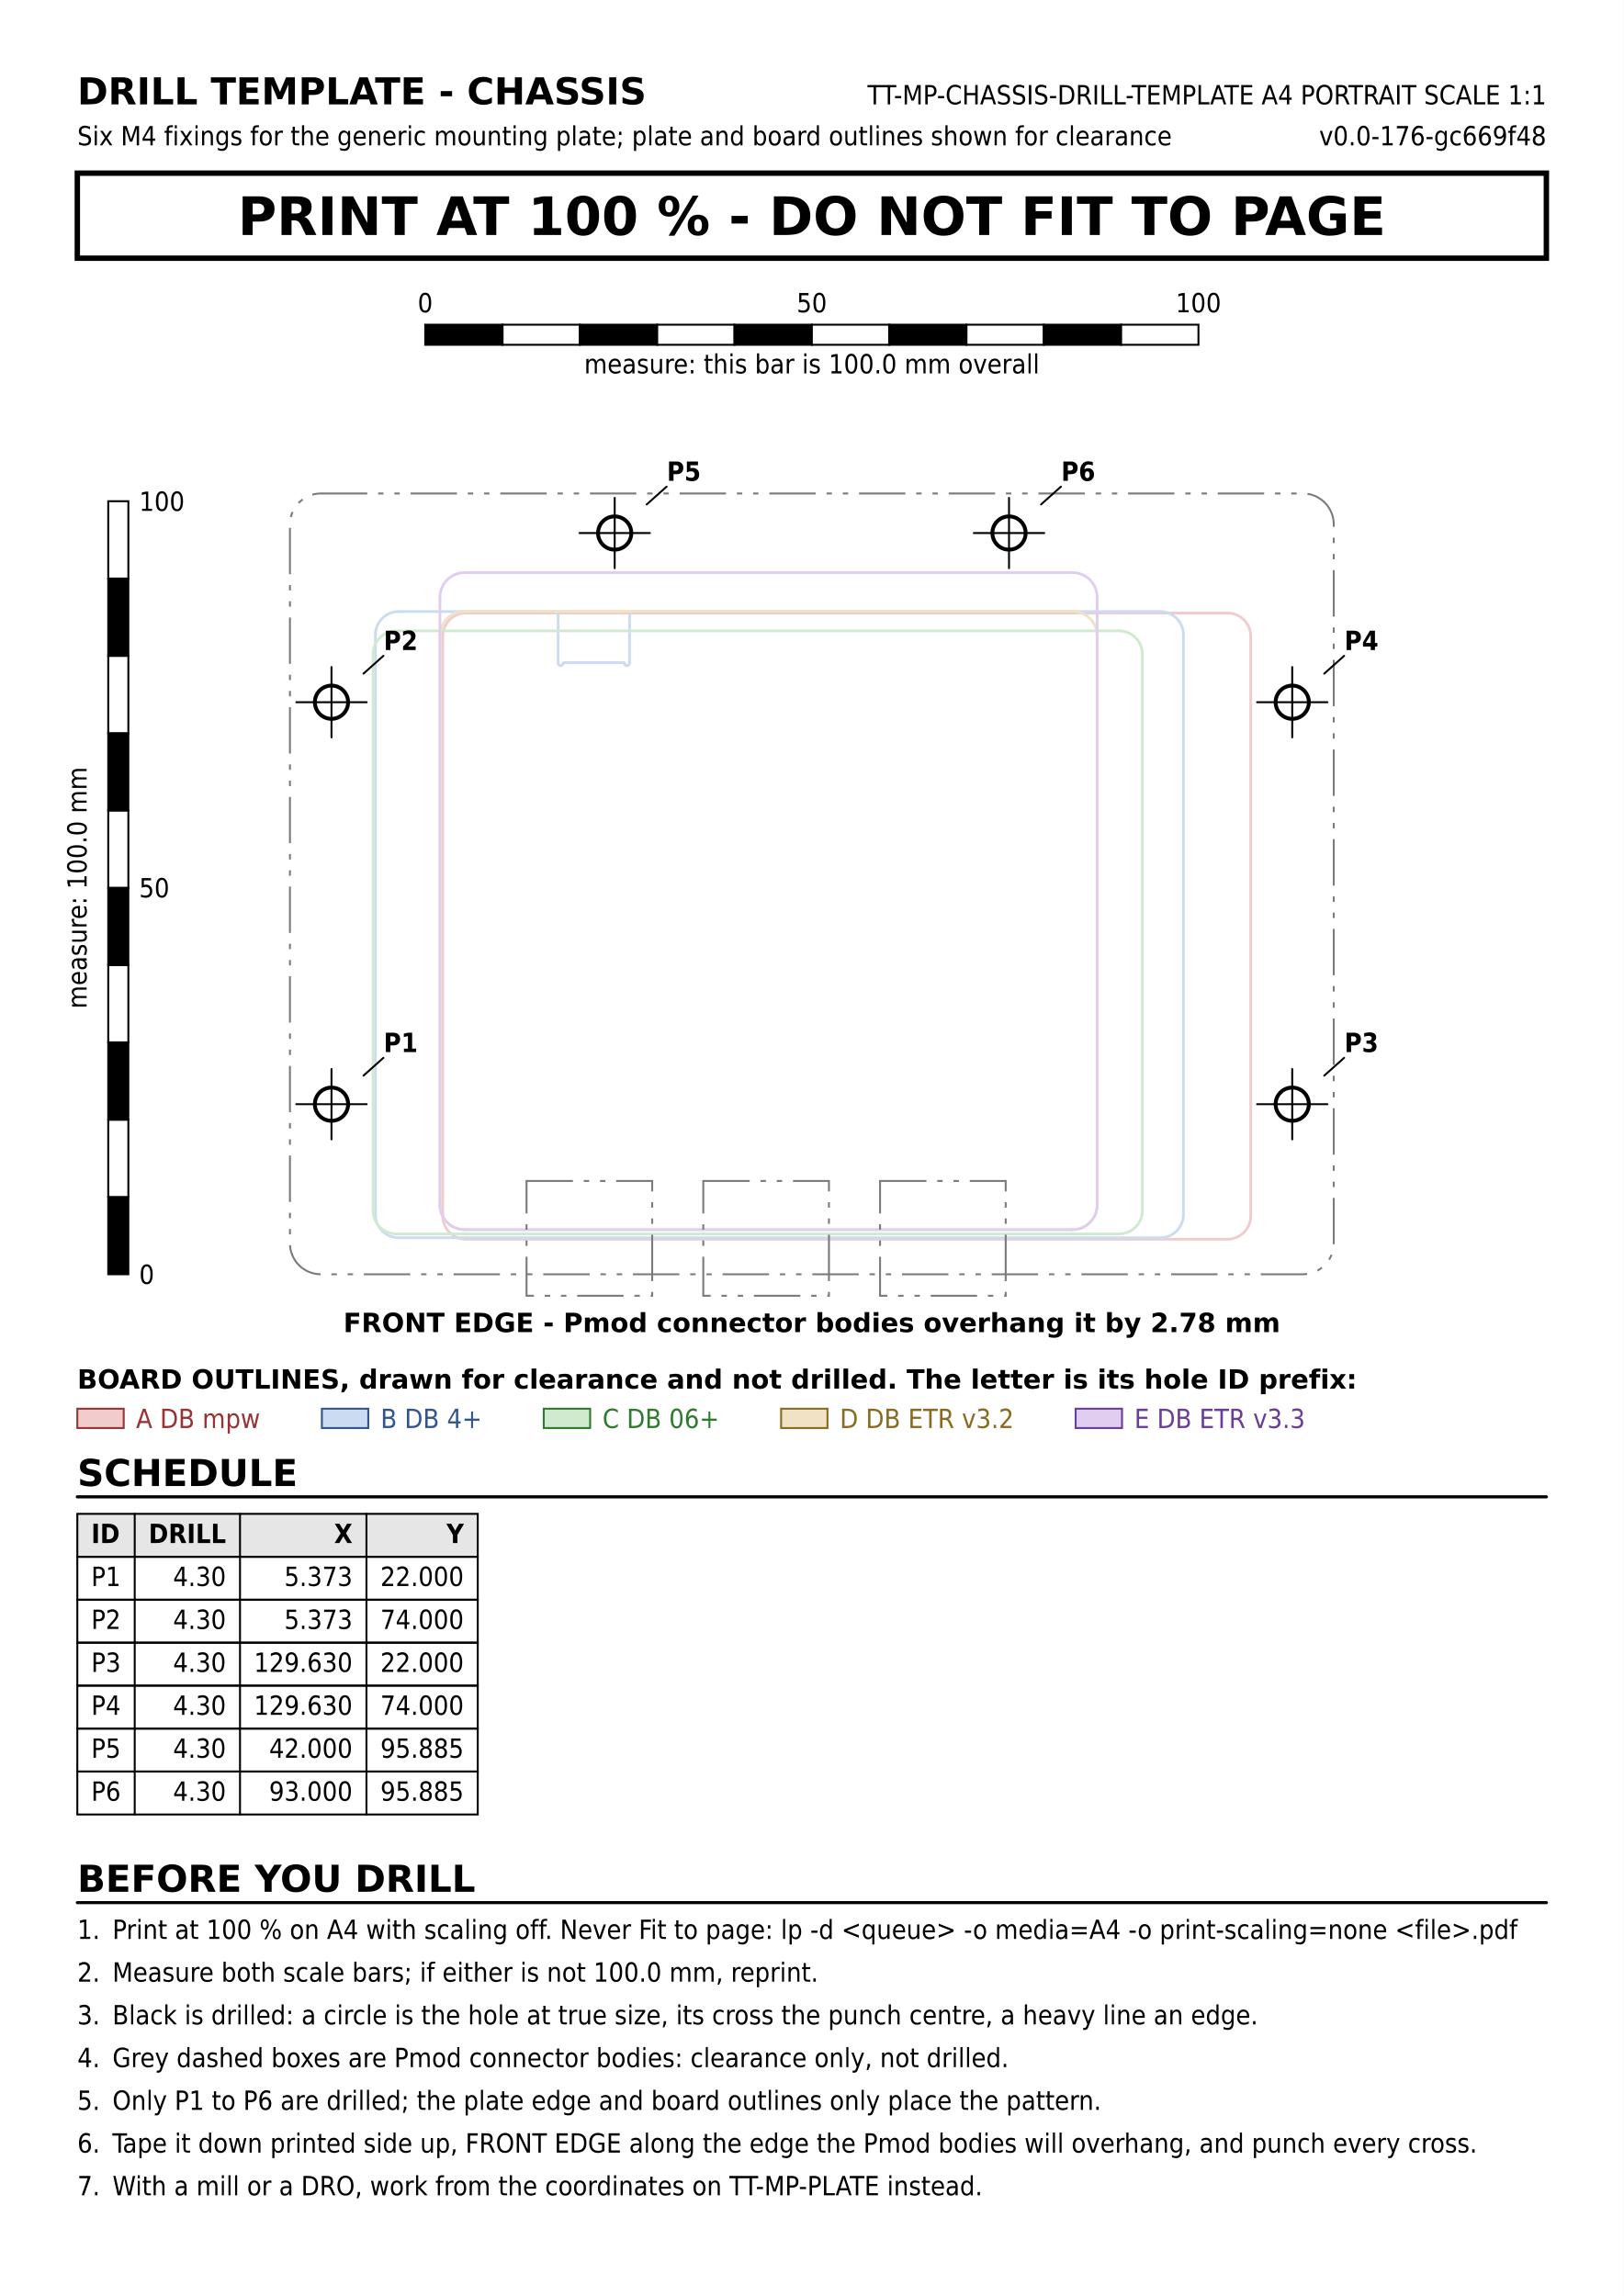
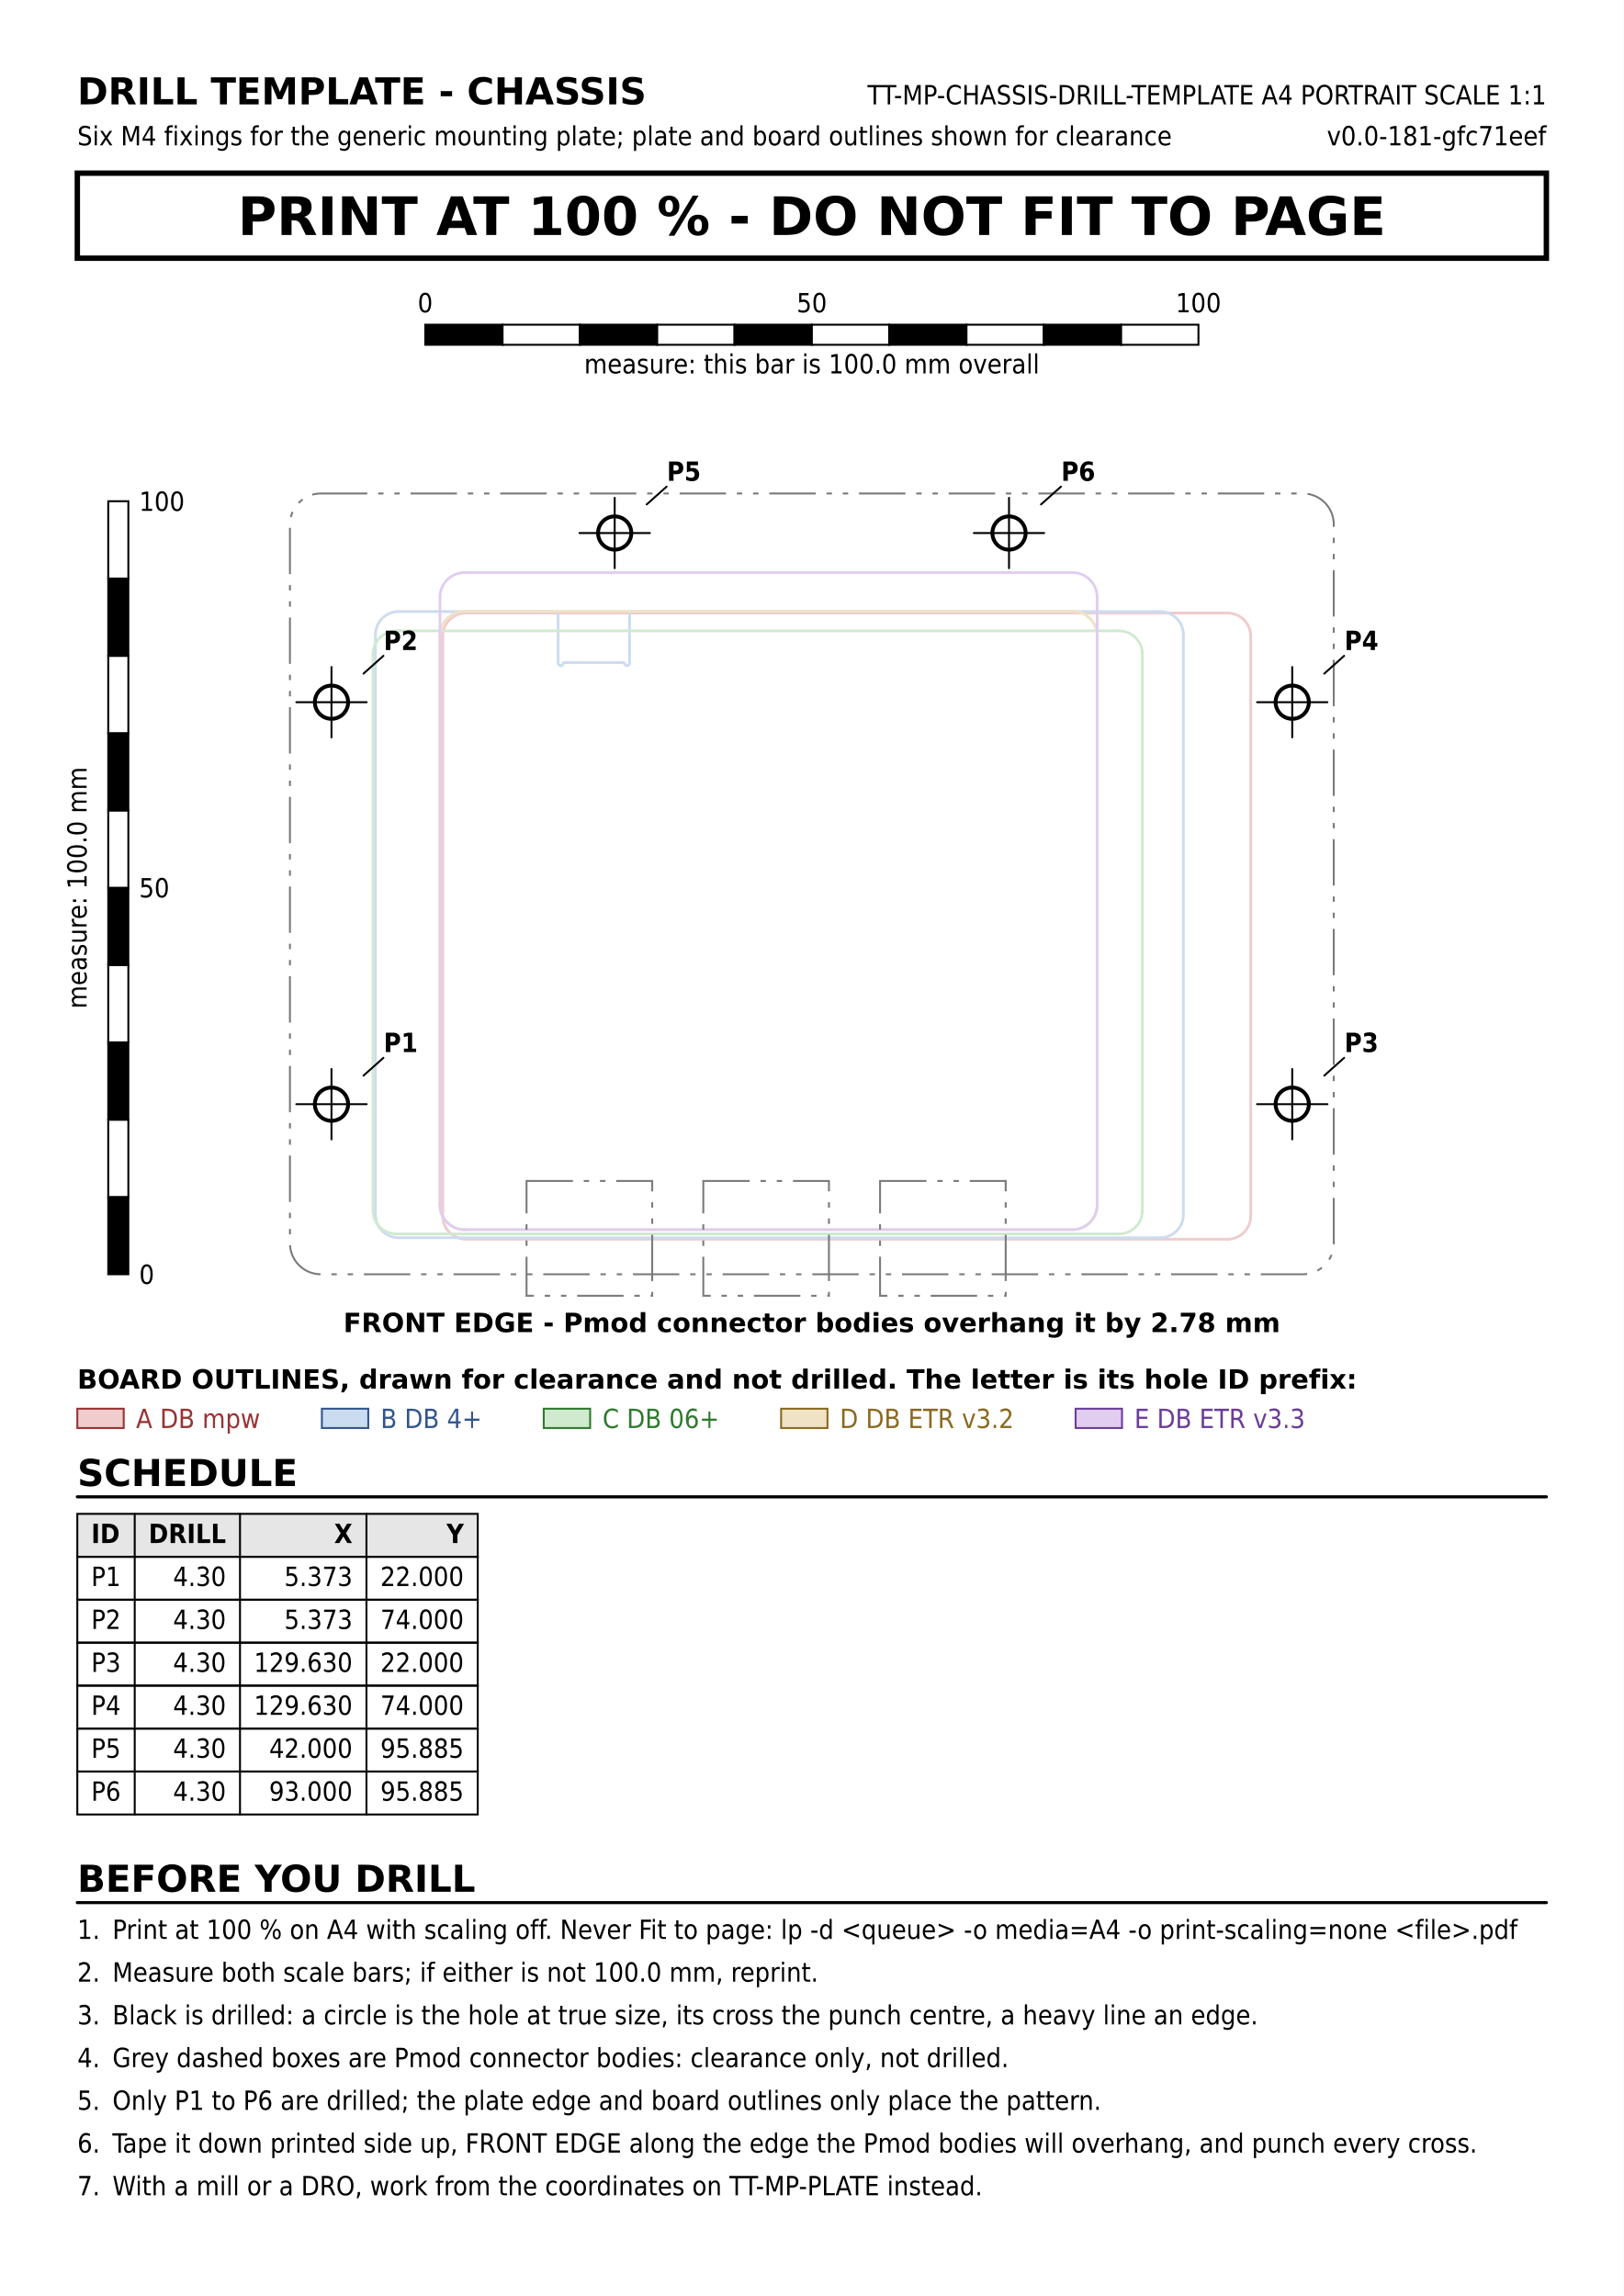
<svg xmlns="http://www.w3.org/2000/svg" version="1.1" width="210mm" height="297mm" viewBox="0 0 210 297">
  <rect width="100%" height="100%" fill="#ffffff" />
  <text x="10" y="13.5" font-family="DejaVu Sans, Liberation Sans, sans-serif" font-size="4.801" fill="#000000" text-anchor="start" font-weight="bold">DRILL TEMPLATE - CHASSIS</text>
  <text x="200" y="13.5" font-family="DejaVu Sans Condensed, DejaVu Sans, Liberation Sans, sans-serif" font-size="3.429" fill="#000000" text-anchor="end">TT-MP-CHASSIS-DRILL-TEMPLATE    A4 PORTRAIT    SCALE 1:1</text>
  <text x="10" y="18.8" font-family="DejaVu Sans Condensed, DejaVu Sans, Liberation Sans, sans-serif" font-size="3.429" fill="#000000" text-anchor="start">Six M4 fixings for the generic mounting plate; plate and board outlines shown for clearance</text>
-   <text x="200" y="18.8" font-family="DejaVu Sans Condensed, DejaVu Sans, Liberation Sans, sans-serif" font-size="3.429" fill="#000000" text-anchor="end">v0.0-176-gc669f48</text>
+   <text x="200" y="18.8" font-family="DejaVu Sans Condensed, DejaVu Sans, Liberation Sans, sans-serif" font-size="3.429" fill="#000000" text-anchor="end">v0.0-181-gfc71eef</text>
  <rect x="10" y="22.4" width="190" height="11" fill="none" stroke="#000000" stroke-width="0.7" />
  <text x="105" y="30.4" font-family="DejaVu Sans, Liberation Sans, sans-serif" font-size="6.859" fill="#000000" text-anchor="middle" font-weight="bold">PRINT AT 100 %   -   DO NOT FIT TO PAGE</text>
  <rect x="55" y="42" width="10" height="2.6" fill="#000000" stroke="#000000" stroke-width="0.25" />
  <rect x="65" y="42" width="10" height="2.6" fill="#ffffff" stroke="#000000" stroke-width="0.25" />
  <rect x="75" y="42" width="10" height="2.6" fill="#000000" stroke="#000000" stroke-width="0.25" />
  <rect x="85" y="42" width="10" height="2.6" fill="#ffffff" stroke="#000000" stroke-width="0.25" />
  <rect x="95" y="42" width="10" height="2.6" fill="#000000" stroke="#000000" stroke-width="0.25" />
  <rect x="105" y="42" width="10" height="2.6" fill="#ffffff" stroke="#000000" stroke-width="0.25" />
  <rect x="115" y="42" width="10" height="2.6" fill="#000000" stroke="#000000" stroke-width="0.25" />
  <rect x="125" y="42" width="10" height="2.6" fill="#ffffff" stroke="#000000" stroke-width="0.25" />
  <rect x="135" y="42" width="10" height="2.6" fill="#000000" stroke="#000000" stroke-width="0.25" />
  <rect x="145" y="42" width="10" height="2.6" fill="#ffffff" stroke="#000000" stroke-width="0.25" />
  <text x="55" y="40.4" font-family="DejaVu Sans Condensed, DejaVu Sans, Liberation Sans, sans-serif" font-size="3.429" fill="#000000" text-anchor="middle">0</text>
  <text x="105" y="40.4" font-family="DejaVu Sans Condensed, DejaVu Sans, Liberation Sans, sans-serif" font-size="3.429" fill="#000000" text-anchor="middle">50</text>
  <text x="155" y="40.4" font-family="DejaVu Sans Condensed, DejaVu Sans, Liberation Sans, sans-serif" font-size="3.429" fill="#000000" text-anchor="middle">100</text>
  <text x="105" y="48.3" font-family="DejaVu Sans Condensed, DejaVu Sans, Liberation Sans, sans-serif" font-size="3.429" fill="#000000" text-anchor="middle">measure: this bar is 100.0 mm overall</text>
  <line x1="60.26" y1="79.299" x2="158.76" y2="79.299" stroke="#f0cccc" stroke-width="0.35" stroke-linecap="round" />
  <line x1="158.76" y1="160.299" x2="60.26" y2="160.299" stroke="#f0cccc" stroke-width="0.35" stroke-linecap="round" />
  <line x1="161.76" y1="82.299" x2="161.76" y2="157.299" stroke="#f0cccc" stroke-width="0.35" stroke-linecap="round" />
  <line x1="57.26" y1="157.299" x2="57.26" y2="82.299" stroke="#f0cccc" stroke-width="0.35" stroke-linecap="round" />
  <path d="M 158.76 79.299 A 3 3 0 0 1 161.76 82.299" fill="none" stroke="#f0cccc" stroke-width="0.35" stroke-linejoin="round" stroke-linecap="round" />
  <path d="M 60.26 160.299 A 3 3 0 0 1 57.26 157.299" fill="none" stroke="#f0cccc" stroke-width="0.35" stroke-linejoin="round" stroke-linecap="round" />
  <path d="M 57.26 82.299 A 3 3 0 0 1 60.26 79.299" fill="none" stroke="#f0cccc" stroke-width="0.35" stroke-linejoin="round" stroke-linecap="round" />
  <path d="M 161.76 157.299 A 3 3 0 0 1 158.76 160.299" fill="none" stroke="#f0cccc" stroke-width="0.35" stroke-linejoin="round" stroke-linecap="round" />
  <line x1="81.825" y1="79.109" x2="150.055" y2="79.109" stroke="#ccdcf0" stroke-width="0.35" stroke-linecap="round" />
  <line x1="150.055" y1="160.109" x2="51.555" y2="160.109" stroke="#ccdcf0" stroke-width="0.35" stroke-linecap="round" />
  <line x1="153.055" y1="82.109" x2="153.055" y2="157.109" stroke="#ccdcf0" stroke-width="0.35" stroke-linecap="round" />
  <line x1="71.785" y1="79.109" x2="51.555" y2="79.109" stroke="#ccdcf0" stroke-width="0.35" stroke-linecap="round" />
  <line x1="48.555" y1="157.109" x2="48.555" y2="82.109" stroke="#ccdcf0" stroke-width="0.35" stroke-linecap="round" />
  <line x1="72.185" y1="85.71" x2="72.185" y2="79.51" stroke="#ccdcf0" stroke-width="0.35" stroke-linecap="round" />
  <line x1="80.625" y1="85.71" x2="72.985" y2="85.71" stroke="#ccdcf0" stroke-width="0.35" stroke-linecap="round" />
  <line x1="81.425" y1="79.51" x2="81.425" y2="85.71" stroke="#ccdcf0" stroke-width="0.35" stroke-linecap="round" />
  <path d="M 71.785 79.109 A 0.4 0.4 0 0 1 72.185 79.51" fill="none" stroke="#ccdcf0" stroke-width="0.35" stroke-linejoin="round" stroke-linecap="round" />
  <path d="M 81.425 79.51 A 0.4 0.4 0 0 1 81.825 79.109" fill="none" stroke="#ccdcf0" stroke-width="0.35" stroke-linejoin="round" stroke-linecap="round" />
  <path d="M 150.055 79.109 A 3 3 0 0 1 153.055 82.109" fill="none" stroke="#ccdcf0" stroke-width="0.35" stroke-linejoin="round" stroke-linecap="round" />
  <path d="M 51.555 160.109 A 3 3 0 0 1 48.555 157.109" fill="none" stroke="#ccdcf0" stroke-width="0.35" stroke-linejoin="round" stroke-linecap="round" />
  <path d="M 48.555 82.109 A 3 3 0 0 1 51.555 79.109" fill="none" stroke="#ccdcf0" stroke-width="0.35" stroke-linejoin="round" stroke-linecap="round" />
  <path d="M 153.055 157.109 A 3 3 0 0 1 150.055 160.109" fill="none" stroke="#ccdcf0" stroke-width="0.35" stroke-linejoin="round" stroke-linecap="round" />
  <path d="M 72.51 86.109 A 0.364 0.364 0 0 1 72.185 85.71" fill="none" stroke="#ccdcf0" stroke-width="0.35" stroke-linejoin="round" stroke-linecap="round" />
  <path d="M 72.835 85.829 A 0.303 0.303 0 0 1 72.51 86.109" fill="none" stroke="#ccdcf0" stroke-width="0.35" stroke-linejoin="round" stroke-linecap="round" />
  <path d="M 72.835 85.829 A 0.136 0.136 0 0 1 72.985 85.71" fill="none" stroke="#ccdcf0" stroke-width="0.35" stroke-linejoin="round" stroke-linecap="round" />
  <path d="M 80.625 85.71 A 0.136 0.136 0 0 1 80.775 85.829" fill="none" stroke="#ccdcf0" stroke-width="0.35" stroke-linejoin="round" stroke-linecap="round" />
  <path d="M 81.1 86.109 A 0.303 0.303 0 0 1 80.775 85.829" fill="none" stroke="#ccdcf0" stroke-width="0.35" stroke-linejoin="round" stroke-linecap="round" />
  <path d="M 81.425 85.71 A 0.364 0.364 0 0 1 81.1 86.109" fill="none" stroke="#ccdcf0" stroke-width="0.35" stroke-linejoin="round" stroke-linecap="round" />
  <line x1="51.245" y1="81.609" x2="144.745" y2="81.609" stroke="#cfeacf" stroke-width="0.35" stroke-linecap="round" />
  <line x1="144.745" y1="159.609" x2="51.245" y2="159.609" stroke="#cfeacf" stroke-width="0.35" stroke-linecap="round" />
  <line x1="147.745" y1="84.609" x2="147.745" y2="156.609" stroke="#cfeacf" stroke-width="0.35" stroke-linecap="round" />
  <line x1="48.245" y1="156.609" x2="48.245" y2="84.609" stroke="#cfeacf" stroke-width="0.35" stroke-linecap="round" />
  <path d="M 144.745 81.609 A 3 3 0 0 1 147.745 84.609" fill="none" stroke="#cfeacf" stroke-width="0.35" stroke-linejoin="round" stroke-linecap="round" />
  <path d="M 51.245 159.609 A 3 3 0 0 1 48.245 156.609" fill="none" stroke="#cfeacf" stroke-width="0.35" stroke-linejoin="round" stroke-linecap="round" />
  <path d="M 48.245 84.609 A 3 3 0 0 1 51.245 81.609" fill="none" stroke="#cfeacf" stroke-width="0.35" stroke-linejoin="round" stroke-linecap="round" />
  <path d="M 147.745 156.609 A 3 3 0 0 1 144.745 159.609" fill="none" stroke="#cfeacf" stroke-width="0.35" stroke-linejoin="round" stroke-linecap="round" />
  <line x1="138.7" y1="159.065" x2="60.1" y2="159.065" stroke="#f0e2c4" stroke-width="0.35" stroke-linecap="round" />
  <line x1="56.9" y1="155.864" x2="56.9" y2="82.264" stroke="#f0e2c4" stroke-width="0.35" stroke-linecap="round" />
  <line x1="141.9" y1="82.264" x2="141.9" y2="155.864" stroke="#f0e2c4" stroke-width="0.35" stroke-linecap="round" />
  <line x1="60.1" y1="79.064" x2="138.7" y2="79.064" stroke="#f0e2c4" stroke-width="0.35" stroke-linecap="round" />
  <path d="M 60.1 159.065 A 3.2 3.2 0 0 1 56.9 155.864" fill="none" stroke="#f0e2c4" stroke-width="0.35" stroke-linejoin="round" stroke-linecap="round" />
  <path d="M 141.9 155.864 A 3.2 3.2 0 0 1 138.7 159.065" fill="none" stroke="#f0e2c4" stroke-width="0.35" stroke-linejoin="round" stroke-linecap="round" />
  <path d="M 138.7 79.064 A 3.2 3.2 0 0 1 141.9 82.264" fill="none" stroke="#f0e2c4" stroke-width="0.35" stroke-linejoin="round" stroke-linecap="round" />
  <path d="M 56.9 82.264 A 3.2 3.2 0 0 1 60.1 79.064" fill="none" stroke="#f0e2c4" stroke-width="0.35" stroke-linejoin="round" stroke-linecap="round" />
  <line x1="56.9" y1="155.864" x2="56.9" y2="77.264" stroke="#e0cdf0" stroke-width="0.35" stroke-linecap="round" />
  <line x1="60.1" y1="74.064" x2="138.7" y2="74.064" stroke="#e0cdf0" stroke-width="0.35" stroke-linecap="round" />
  <line x1="138.7" y1="159.065" x2="60.1" y2="159.065" stroke="#e0cdf0" stroke-width="0.35" stroke-linecap="round" />
  <line x1="141.9" y1="77.264" x2="141.9" y2="155.864" stroke="#e0cdf0" stroke-width="0.35" stroke-linecap="round" />
  <path d="M 56.9 77.264 A 3.2 3.2 0 0 1 60.1 74.064" fill="none" stroke="#e0cdf0" stroke-width="0.35" stroke-linejoin="round" stroke-linecap="round" />
  <path d="M 60.1 159.065 A 3.2 3.2 0 0 1 56.9 155.864" fill="none" stroke="#e0cdf0" stroke-width="0.35" stroke-linejoin="round" stroke-linecap="round" />
  <path d="M 138.7 74.064 A 3.2 3.2 0 0 1 141.9 77.264" fill="none" stroke="#e0cdf0" stroke-width="0.35" stroke-linejoin="round" stroke-linecap="round" />
  <path d="M 141.9 155.864 A 3.2 3.2 0 0 1 138.7 159.065" fill="none" stroke="#e0cdf0" stroke-width="0.35" stroke-linejoin="round" stroke-linecap="round" />
  <rect x="68.1" y="152.764" width="16.25" height="14.85" fill="none" stroke="#7a7a7a" stroke-width="0.25" stroke-dasharray="6.0,1.4,0.7,1.4,0.7,1.4" />
  <rect x="90.96" y="152.764" width="16.25" height="14.85" fill="none" stroke="#7a7a7a" stroke-width="0.25" stroke-dasharray="6.0,1.4,0.7,1.4,0.7,1.4" />
  <rect x="113.82" y="152.764" width="16.25" height="14.85" fill="none" stroke="#7a7a7a" stroke-width="0.25" stroke-dasharray="6.0,1.4,0.7,1.4,0.7,1.4" />
  <rect x="37.5" y="63.834" width="135" height="101" fill="none" stroke="#7a7a7a" stroke-width="0.25" stroke-dasharray="6.0,1.4,0.7,1.4,0.7,1.4" rx="4" ry="4" />
  <circle cx="42.873" cy="142.834" r="2.15" fill="#ffffff" stroke="#000000" stroke-width="0.5" />
  <line x1="38.323" y1="142.834" x2="47.423" y2="142.834" stroke="#000000" stroke-width="0.25" stroke-linecap="round" />
  <line x1="42.873" y1="147.385" x2="42.873" y2="138.285" stroke="#000000" stroke-width="0.25" stroke-linecap="round" />
  <circle cx="42.873" cy="90.835" r="2.15" fill="#ffffff" stroke="#000000" stroke-width="0.5" />
  <line x1="38.323" y1="90.835" x2="47.423" y2="90.835" stroke="#000000" stroke-width="0.25" stroke-linecap="round" />
  <line x1="42.873" y1="95.385" x2="42.873" y2="86.284" stroke="#000000" stroke-width="0.25" stroke-linecap="round" />
  <circle cx="167.13" cy="142.834" r="2.15" fill="#ffffff" stroke="#000000" stroke-width="0.5" />
  <line x1="162.58" y1="142.834" x2="171.68" y2="142.834" stroke="#000000" stroke-width="0.25" stroke-linecap="round" />
  <line x1="167.13" y1="147.385" x2="167.13" y2="138.285" stroke="#000000" stroke-width="0.25" stroke-linecap="round" />
  <circle cx="167.13" cy="90.835" r="2.15" fill="#ffffff" stroke="#000000" stroke-width="0.5" />
  <line x1="162.58" y1="90.835" x2="171.68" y2="90.835" stroke="#000000" stroke-width="0.25" stroke-linecap="round" />
  <line x1="167.13" y1="95.385" x2="167.13" y2="86.284" stroke="#000000" stroke-width="0.25" stroke-linecap="round" />
  <circle cx="79.5" cy="68.95" r="2.15" fill="#ffffff" stroke="#000000" stroke-width="0.5" />
  <line x1="74.95" y1="68.95" x2="84.05" y2="68.95" stroke="#000000" stroke-width="0.25" stroke-linecap="round" />
  <line x1="79.5" y1="73.499" x2="79.5" y2="64.4" stroke="#000000" stroke-width="0.25" stroke-linecap="round" />
  <circle cx="130.5" cy="68.95" r="2.15" fill="#ffffff" stroke="#000000" stroke-width="0.5" />
  <line x1="125.95" y1="68.95" x2="135.05" y2="68.95" stroke="#000000" stroke-width="0.25" stroke-linecap="round" />
  <line x1="130.5" y1="73.499" x2="130.5" y2="64.4" stroke="#000000" stroke-width="0.25" stroke-linecap="round" />
  <text x="105" y="172.315" font-family="DejaVu Sans, Liberation Sans, sans-serif" font-size="3.429" fill="#000000" text-anchor="middle" font-weight="bold">FRONT EDGE   -   Pmod connector bodies overhang it by 2.78 mm</text>
  <line x1="47.012" y1="139.137" x2="49.587" y2="136.836" stroke="#000000" stroke-width="0.25" stroke-linecap="round" />
  <text x="51.827" y="136.084" font-family="DejaVu Sans Condensed, DejaVu Sans, Liberation Sans, sans-serif" font-size="3.429" fill="#000000" text-anchor="middle" font-weight="bold">P1</text>
  <line x1="47.012" y1="87.137" x2="49.587" y2="84.836" stroke="#000000" stroke-width="0.25" stroke-linecap="round" />
  <text x="51.827" y="84.085" font-family="DejaVu Sans Condensed, DejaVu Sans, Liberation Sans, sans-serif" font-size="3.429" fill="#000000" text-anchor="middle" font-weight="bold">P2</text>
  <line x1="171.269" y1="139.137" x2="173.844" y2="136.836" stroke="#000000" stroke-width="0.25" stroke-linecap="round" />
  <text x="176.084" y="136.084" font-family="DejaVu Sans Condensed, DejaVu Sans, Liberation Sans, sans-serif" font-size="3.429" fill="#000000" text-anchor="middle" font-weight="bold">P3</text>
  <line x1="171.269" y1="87.137" x2="173.844" y2="84.836" stroke="#000000" stroke-width="0.25" stroke-linecap="round" />
  <text x="176.084" y="84.085" font-family="DejaVu Sans Condensed, DejaVu Sans, Liberation Sans, sans-serif" font-size="3.429" fill="#000000" text-anchor="middle" font-weight="bold">P4</text>
  <line x1="83.639" y1="65.252" x2="86.214" y2="62.951" stroke="#000000" stroke-width="0.25" stroke-linecap="round" />
  <text x="88.454" y="62.2" font-family="DejaVu Sans Condensed, DejaVu Sans, Liberation Sans, sans-serif" font-size="3.429" fill="#000000" text-anchor="middle" font-weight="bold">P5</text>
  <line x1="134.639" y1="65.252" x2="137.214" y2="62.951" stroke="#000000" stroke-width="0.25" stroke-linecap="round" />
  <text x="139.454" y="62.2" font-family="DejaVu Sans Condensed, DejaVu Sans, Liberation Sans, sans-serif" font-size="3.429" fill="#000000" text-anchor="middle" font-weight="bold">P6</text>
  <rect x="14" y="154.834" width="2.6" height="10" fill="#000000" stroke="#000000" stroke-width="0.25" />
  <rect x="14" y="144.834" width="2.6" height="10" fill="#ffffff" stroke="#000000" stroke-width="0.25" />
  <rect x="14" y="134.834" width="2.6" height="10" fill="#000000" stroke="#000000" stroke-width="0.25" />
  <rect x="14" y="124.835" width="2.6" height="10" fill="#ffffff" stroke="#000000" stroke-width="0.25" />
  <rect x="14" y="114.835" width="2.6" height="10" fill="#000000" stroke="#000000" stroke-width="0.25" />
  <rect x="14" y="104.835" width="2.6" height="10" fill="#ffffff" stroke="#000000" stroke-width="0.25" />
  <rect x="14" y="94.835" width="2.6" height="10" fill="#000000" stroke="#000000" stroke-width="0.25" />
  <rect x="14" y="84.835" width="2.6" height="10" fill="#ffffff" stroke="#000000" stroke-width="0.25" />
  <rect x="14" y="74.835" width="2.6" height="10" fill="#000000" stroke="#000000" stroke-width="0.25" />
  <rect x="14" y="64.835" width="2.6" height="10" fill="#ffffff" stroke="#000000" stroke-width="0.25" />
  <text x="18" y="166.084" font-family="DejaVu Sans Condensed, DejaVu Sans, Liberation Sans, sans-serif" font-size="3.429" fill="#000000" text-anchor="start">0</text>
  <text x="18" y="116.085" font-family="DejaVu Sans Condensed, DejaVu Sans, Liberation Sans, sans-serif" font-size="3.429" fill="#000000" text-anchor="start">50</text>
  <text x="18" y="66.085" font-family="DejaVu Sans Condensed, DejaVu Sans, Liberation Sans, sans-serif" font-size="3.429" fill="#000000" text-anchor="start">100</text>
  <text x="11.2" y="114.835" font-family="DejaVu Sans Condensed, DejaVu Sans, Liberation Sans, sans-serif" font-size="3.429" fill="#000000" text-anchor="middle" transform="rotate(-90 11.2 114.8345)">measure: 100.0 mm</text>
  <text x="10" y="179.624" font-family="DejaVu Sans, Liberation Sans, sans-serif" font-size="3.429" fill="#000000" text-anchor="start" font-weight="bold">BOARD OUTLINES, drawn for clearance and not drilled. The letter is its hole ID prefix:</text>
  <rect x="10" y="182.224" width="6" height="2.5" fill="#f0cccc" stroke="#993333" stroke-width="0.25" />
  <text x="17.6" y="184.724" font-family="DejaVu Sans Condensed, DejaVu Sans, Liberation Sans, sans-serif" font-size="3.429" fill="#993333" text-anchor="start">A  DB mpw</text>
  <rect x="41.63" y="182.224" width="6" height="2.5" fill="#ccdcf0" stroke="#33558c" stroke-width="0.25" />
  <text x="49.23" y="184.724" font-family="DejaVu Sans Condensed, DejaVu Sans, Liberation Sans, sans-serif" font-size="3.429" fill="#33558c" text-anchor="start">B  DB 4+</text>
  <rect x="70.325" y="182.224" width="6" height="2.5" fill="#cfeacf" stroke="#2f7a2f" stroke-width="0.25" />
  <text x="77.925" y="184.724" font-family="DejaVu Sans Condensed, DejaVu Sans, Liberation Sans, sans-serif" font-size="3.429" fill="#2f7a2f" text-anchor="start">C  DB 06+</text>
  <rect x="101.022" y="182.224" width="6" height="2.5" fill="#f0e2c4" stroke="#8a6a1f" stroke-width="0.25" />
  <text x="108.622" y="184.724" font-family="DejaVu Sans Condensed, DejaVu Sans, Liberation Sans, sans-serif" font-size="3.429" fill="#8a6a1f" text-anchor="start">D  DB ETR v3.2</text>
  <rect x="139.115" y="182.224" width="6" height="2.5" fill="#e0cdf0" stroke="#6a3d99" stroke-width="0.25" />
  <text x="146.715" y="184.724" font-family="DejaVu Sans Condensed, DejaVu Sans, Liberation Sans, sans-serif" font-size="3.429" fill="#6a3d99" text-anchor="start">E  DB ETR v3.3</text>
  <text x="10" y="192.224" font-family="DejaVu Sans, Liberation Sans, sans-serif" font-size="4.801" fill="#000000" text-anchor="start" font-weight="bold">SCHEDULE</text>
  <line x1="10" y1="193.624" x2="200" y2="193.624" stroke="#000000" stroke-width="0.4" stroke-linecap="round" />
  <rect x="10" y="195.824" width="51.787" height="5.556" fill="#e6e6e6" stroke="#000000" stroke-width="0.25" />
  <text x="11.8" y="199.602" font-family="DejaVu Sans Condensed, DejaVu Sans, Liberation Sans, sans-serif" font-size="3.429" fill="#000000" text-anchor="start" font-weight="bold">ID</text>
  <text x="29.24" y="199.602" font-family="DejaVu Sans Condensed, DejaVu Sans, Liberation Sans, sans-serif" font-size="3.429" fill="#000000" text-anchor="end" font-weight="bold">DRILL</text>
  <text x="45.595" y="199.602" font-family="DejaVu Sans Condensed, DejaVu Sans, Liberation Sans, sans-serif" font-size="3.429" fill="#000000" text-anchor="end" font-weight="bold">X</text>
  <text x="59.987" y="199.602" font-family="DejaVu Sans Condensed, DejaVu Sans, Liberation Sans, sans-serif" font-size="3.429" fill="#000000" text-anchor="end" font-weight="bold">Y</text>
  <rect x="10" y="201.379" width="51.787" height="5.556" fill="none" stroke="#000000" stroke-width="0.25" />
  <text x="11.8" y="205.157" font-family="DejaVu Sans Condensed, DejaVu Sans, Liberation Sans, sans-serif" font-size="3.429" fill="#000000" text-anchor="start">P1</text>
  <text x="29.24" y="205.157" font-family="DejaVu Sans Condensed, DejaVu Sans, Liberation Sans, sans-serif" font-size="3.429" fill="#000000" text-anchor="end">4.30</text>
  <text x="45.595" y="205.157" font-family="DejaVu Sans Condensed, DejaVu Sans, Liberation Sans, sans-serif" font-size="3.429" fill="#000000" text-anchor="end">5.373</text>
  <text x="59.987" y="205.157" font-family="DejaVu Sans Condensed, DejaVu Sans, Liberation Sans, sans-serif" font-size="3.429" fill="#000000" text-anchor="end">22.000</text>
  <rect x="10" y="206.935" width="51.787" height="5.556" fill="none" stroke="#000000" stroke-width="0.25" />
  <text x="11.8" y="210.713" font-family="DejaVu Sans Condensed, DejaVu Sans, Liberation Sans, sans-serif" font-size="3.429" fill="#000000" text-anchor="start">P2</text>
  <text x="29.24" y="210.713" font-family="DejaVu Sans Condensed, DejaVu Sans, Liberation Sans, sans-serif" font-size="3.429" fill="#000000" text-anchor="end">4.30</text>
  <text x="45.595" y="210.713" font-family="DejaVu Sans Condensed, DejaVu Sans, Liberation Sans, sans-serif" font-size="3.429" fill="#000000" text-anchor="end">5.373</text>
  <text x="59.987" y="210.713" font-family="DejaVu Sans Condensed, DejaVu Sans, Liberation Sans, sans-serif" font-size="3.429" fill="#000000" text-anchor="end">74.000</text>
  <rect x="10" y="212.49" width="51.787" height="5.556" fill="none" stroke="#000000" stroke-width="0.25" />
  <text x="11.8" y="216.268" font-family="DejaVu Sans Condensed, DejaVu Sans, Liberation Sans, sans-serif" font-size="3.429" fill="#000000" text-anchor="start">P3</text>
  <text x="29.24" y="216.268" font-family="DejaVu Sans Condensed, DejaVu Sans, Liberation Sans, sans-serif" font-size="3.429" fill="#000000" text-anchor="end">4.30</text>
  <text x="45.595" y="216.268" font-family="DejaVu Sans Condensed, DejaVu Sans, Liberation Sans, sans-serif" font-size="3.429" fill="#000000" text-anchor="end">129.630</text>
  <text x="59.987" y="216.268" font-family="DejaVu Sans Condensed, DejaVu Sans, Liberation Sans, sans-serif" font-size="3.429" fill="#000000" text-anchor="end">22.000</text>
  <rect x="10" y="218.046" width="51.787" height="5.556" fill="none" stroke="#000000" stroke-width="0.25" />
  <text x="11.8" y="221.824" font-family="DejaVu Sans Condensed, DejaVu Sans, Liberation Sans, sans-serif" font-size="3.429" fill="#000000" text-anchor="start">P4</text>
  <text x="29.24" y="221.824" font-family="DejaVu Sans Condensed, DejaVu Sans, Liberation Sans, sans-serif" font-size="3.429" fill="#000000" text-anchor="end">4.30</text>
  <text x="45.595" y="221.824" font-family="DejaVu Sans Condensed, DejaVu Sans, Liberation Sans, sans-serif" font-size="3.429" fill="#000000" text-anchor="end">129.630</text>
  <text x="59.987" y="221.824" font-family="DejaVu Sans Condensed, DejaVu Sans, Liberation Sans, sans-serif" font-size="3.429" fill="#000000" text-anchor="end">74.000</text>
  <rect x="10" y="223.602" width="51.787" height="5.556" fill="none" stroke="#000000" stroke-width="0.25" />
  <text x="11.8" y="227.379" font-family="DejaVu Sans Condensed, DejaVu Sans, Liberation Sans, sans-serif" font-size="3.429" fill="#000000" text-anchor="start">P5</text>
  <text x="29.24" y="227.379" font-family="DejaVu Sans Condensed, DejaVu Sans, Liberation Sans, sans-serif" font-size="3.429" fill="#000000" text-anchor="end">4.30</text>
  <text x="45.595" y="227.379" font-family="DejaVu Sans Condensed, DejaVu Sans, Liberation Sans, sans-serif" font-size="3.429" fill="#000000" text-anchor="end">42.000</text>
  <text x="59.987" y="227.379" font-family="DejaVu Sans Condensed, DejaVu Sans, Liberation Sans, sans-serif" font-size="3.429" fill="#000000" text-anchor="end">95.885</text>
  <rect x="10" y="229.157" width="51.787" height="5.556" fill="none" stroke="#000000" stroke-width="0.25" />
  <text x="11.8" y="232.935" font-family="DejaVu Sans Condensed, DejaVu Sans, Liberation Sans, sans-serif" font-size="3.429" fill="#000000" text-anchor="start">P6</text>
  <text x="29.24" y="232.935" font-family="DejaVu Sans Condensed, DejaVu Sans, Liberation Sans, sans-serif" font-size="3.429" fill="#000000" text-anchor="end">4.30</text>
  <text x="45.595" y="232.935" font-family="DejaVu Sans Condensed, DejaVu Sans, Liberation Sans, sans-serif" font-size="3.429" fill="#000000" text-anchor="end">93.000</text>
  <text x="59.987" y="232.935" font-family="DejaVu Sans Condensed, DejaVu Sans, Liberation Sans, sans-serif" font-size="3.429" fill="#000000" text-anchor="end">95.885</text>
  <line x1="17.423" y1="195.824" x2="17.423" y2="234.713" stroke="#000000" stroke-width="0.25" stroke-linecap="round" />
  <line x1="31.04" y1="195.824" x2="31.04" y2="234.713" stroke="#000000" stroke-width="0.25" stroke-linecap="round" />
  <line x1="47.395" y1="195.824" x2="47.395" y2="234.713" stroke="#000000" stroke-width="0.25" stroke-linecap="round" />
  <text x="10" y="244.713" font-family="DejaVu Sans, Liberation Sans, sans-serif" font-size="4.801" fill="#000000" text-anchor="start" font-weight="bold">BEFORE YOU DRILL</text>
  <line x1="10" y1="246.113" x2="200" y2="246.113" stroke="#000000" stroke-width="0.4" stroke-linecap="round" />
  <text x="10" y="250.813" font-family="DejaVu Sans Condensed, DejaVu Sans, Liberation Sans, sans-serif" font-size="3.429" fill="#000000" text-anchor="start">1.</text>
  <text x="14.542" y="250.813" font-family="DejaVu Sans Condensed, DejaVu Sans, Liberation Sans, sans-serif" font-size="3.429" fill="#000000" text-anchor="start">Print at 100 % on A4 with scaling off. Never Fit to page: lp -d &lt;queue&gt; -o media=A4 -o print-scaling=none &lt;file&gt;.pdf</text>
  <text x="10" y="256.339" font-family="DejaVu Sans Condensed, DejaVu Sans, Liberation Sans, sans-serif" font-size="3.429" fill="#000000" text-anchor="start">2.</text>
  <text x="14.542" y="256.339" font-family="DejaVu Sans Condensed, DejaVu Sans, Liberation Sans, sans-serif" font-size="3.429" fill="#000000" text-anchor="start">Measure both scale bars; if either is not 100.0 mm, reprint.</text>
  <text x="10" y="261.866" font-family="DejaVu Sans Condensed, DejaVu Sans, Liberation Sans, sans-serif" font-size="3.429" fill="#000000" text-anchor="start">3.</text>
  <text x="14.542" y="261.866" font-family="DejaVu Sans Condensed, DejaVu Sans, Liberation Sans, sans-serif" font-size="3.429" fill="#000000" text-anchor="start">Black is drilled: a circle is the hole at true size, its cross the punch centre, a heavy line an edge.</text>
  <text x="10" y="267.393" font-family="DejaVu Sans Condensed, DejaVu Sans, Liberation Sans, sans-serif" font-size="3.429" fill="#000000" text-anchor="start">4.</text>
  <text x="14.542" y="267.393" font-family="DejaVu Sans Condensed, DejaVu Sans, Liberation Sans, sans-serif" font-size="3.429" fill="#000000" text-anchor="start">Grey dashed boxes are Pmod connector bodies: clearance only, not drilled.</text>
  <text x="10" y="272.92" font-family="DejaVu Sans Condensed, DejaVu Sans, Liberation Sans, sans-serif" font-size="3.429" fill="#000000" text-anchor="start">5.</text>
  <text x="14.542" y="272.92" font-family="DejaVu Sans Condensed, DejaVu Sans, Liberation Sans, sans-serif" font-size="3.429" fill="#000000" text-anchor="start">Only P1 to P6 are drilled; the plate edge and board outlines only place the pattern.</text>
  <text x="10" y="278.447" font-family="DejaVu Sans Condensed, DejaVu Sans, Liberation Sans, sans-serif" font-size="3.429" fill="#000000" text-anchor="start">6.</text>
  <text x="14.542" y="278.447" font-family="DejaVu Sans Condensed, DejaVu Sans, Liberation Sans, sans-serif" font-size="3.429" fill="#000000" text-anchor="start">Tape it down printed side up, FRONT EDGE along the edge the Pmod bodies will overhang, and punch every cross.</text>
  <text x="10" y="283.973" font-family="DejaVu Sans Condensed, DejaVu Sans, Liberation Sans, sans-serif" font-size="3.429" fill="#000000" text-anchor="start">7.</text>
  <text x="14.542" y="283.973" font-family="DejaVu Sans Condensed, DejaVu Sans, Liberation Sans, sans-serif" font-size="3.429" fill="#000000" text-anchor="start">With a mill or a DRO, work from the coordinates on TT-MP-PLATE instead.</text>
</svg>
